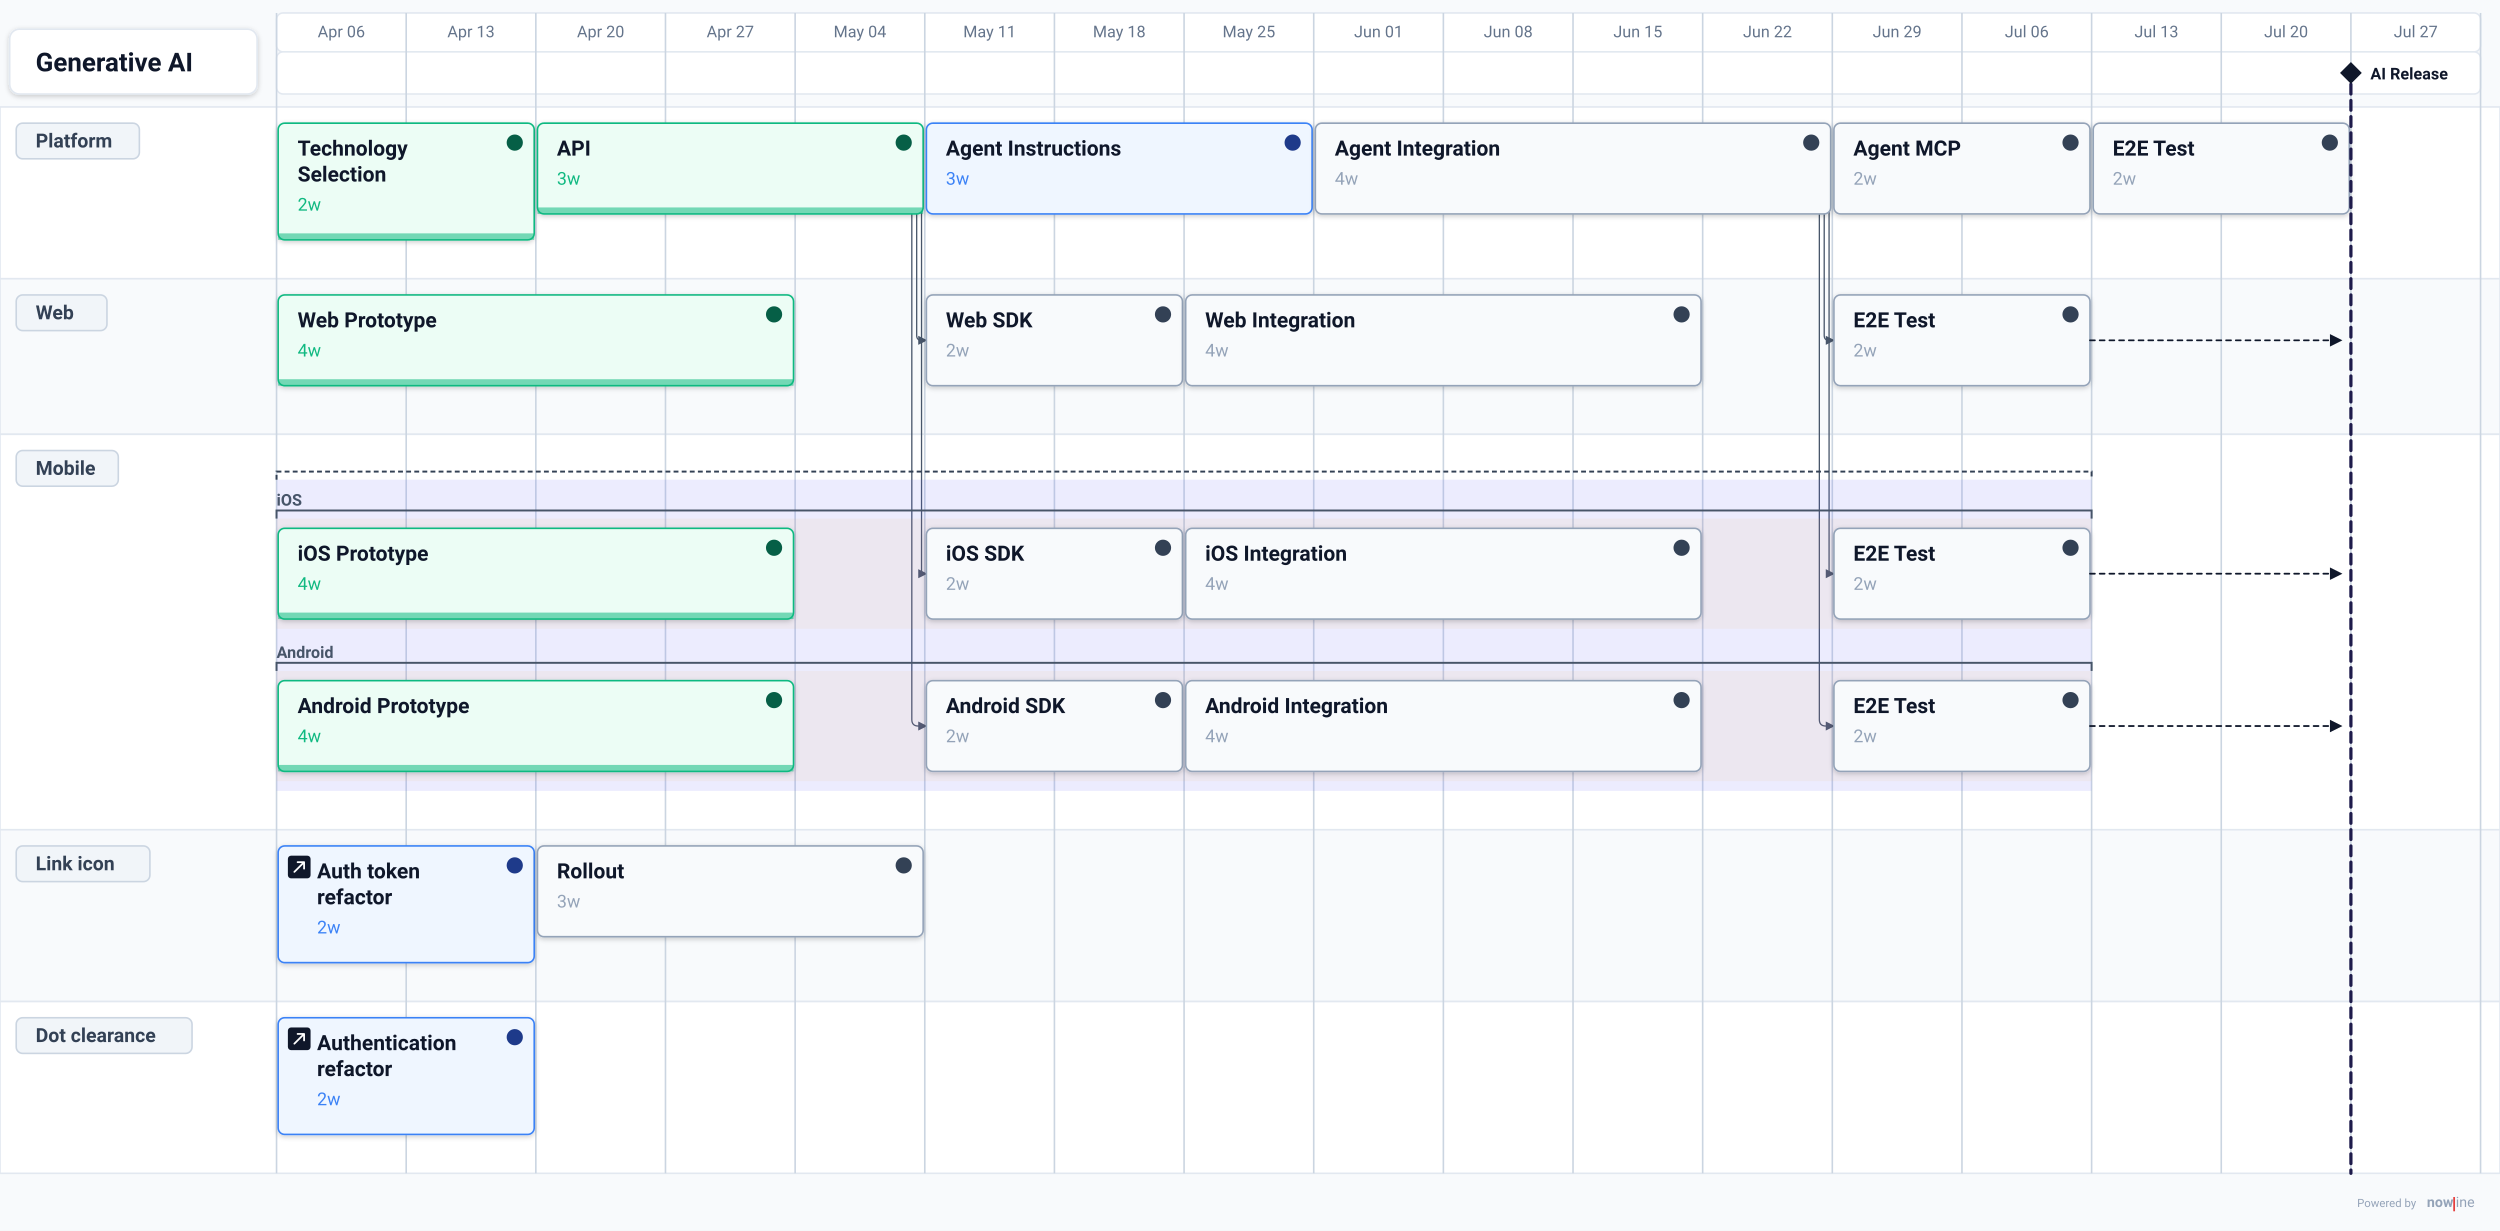
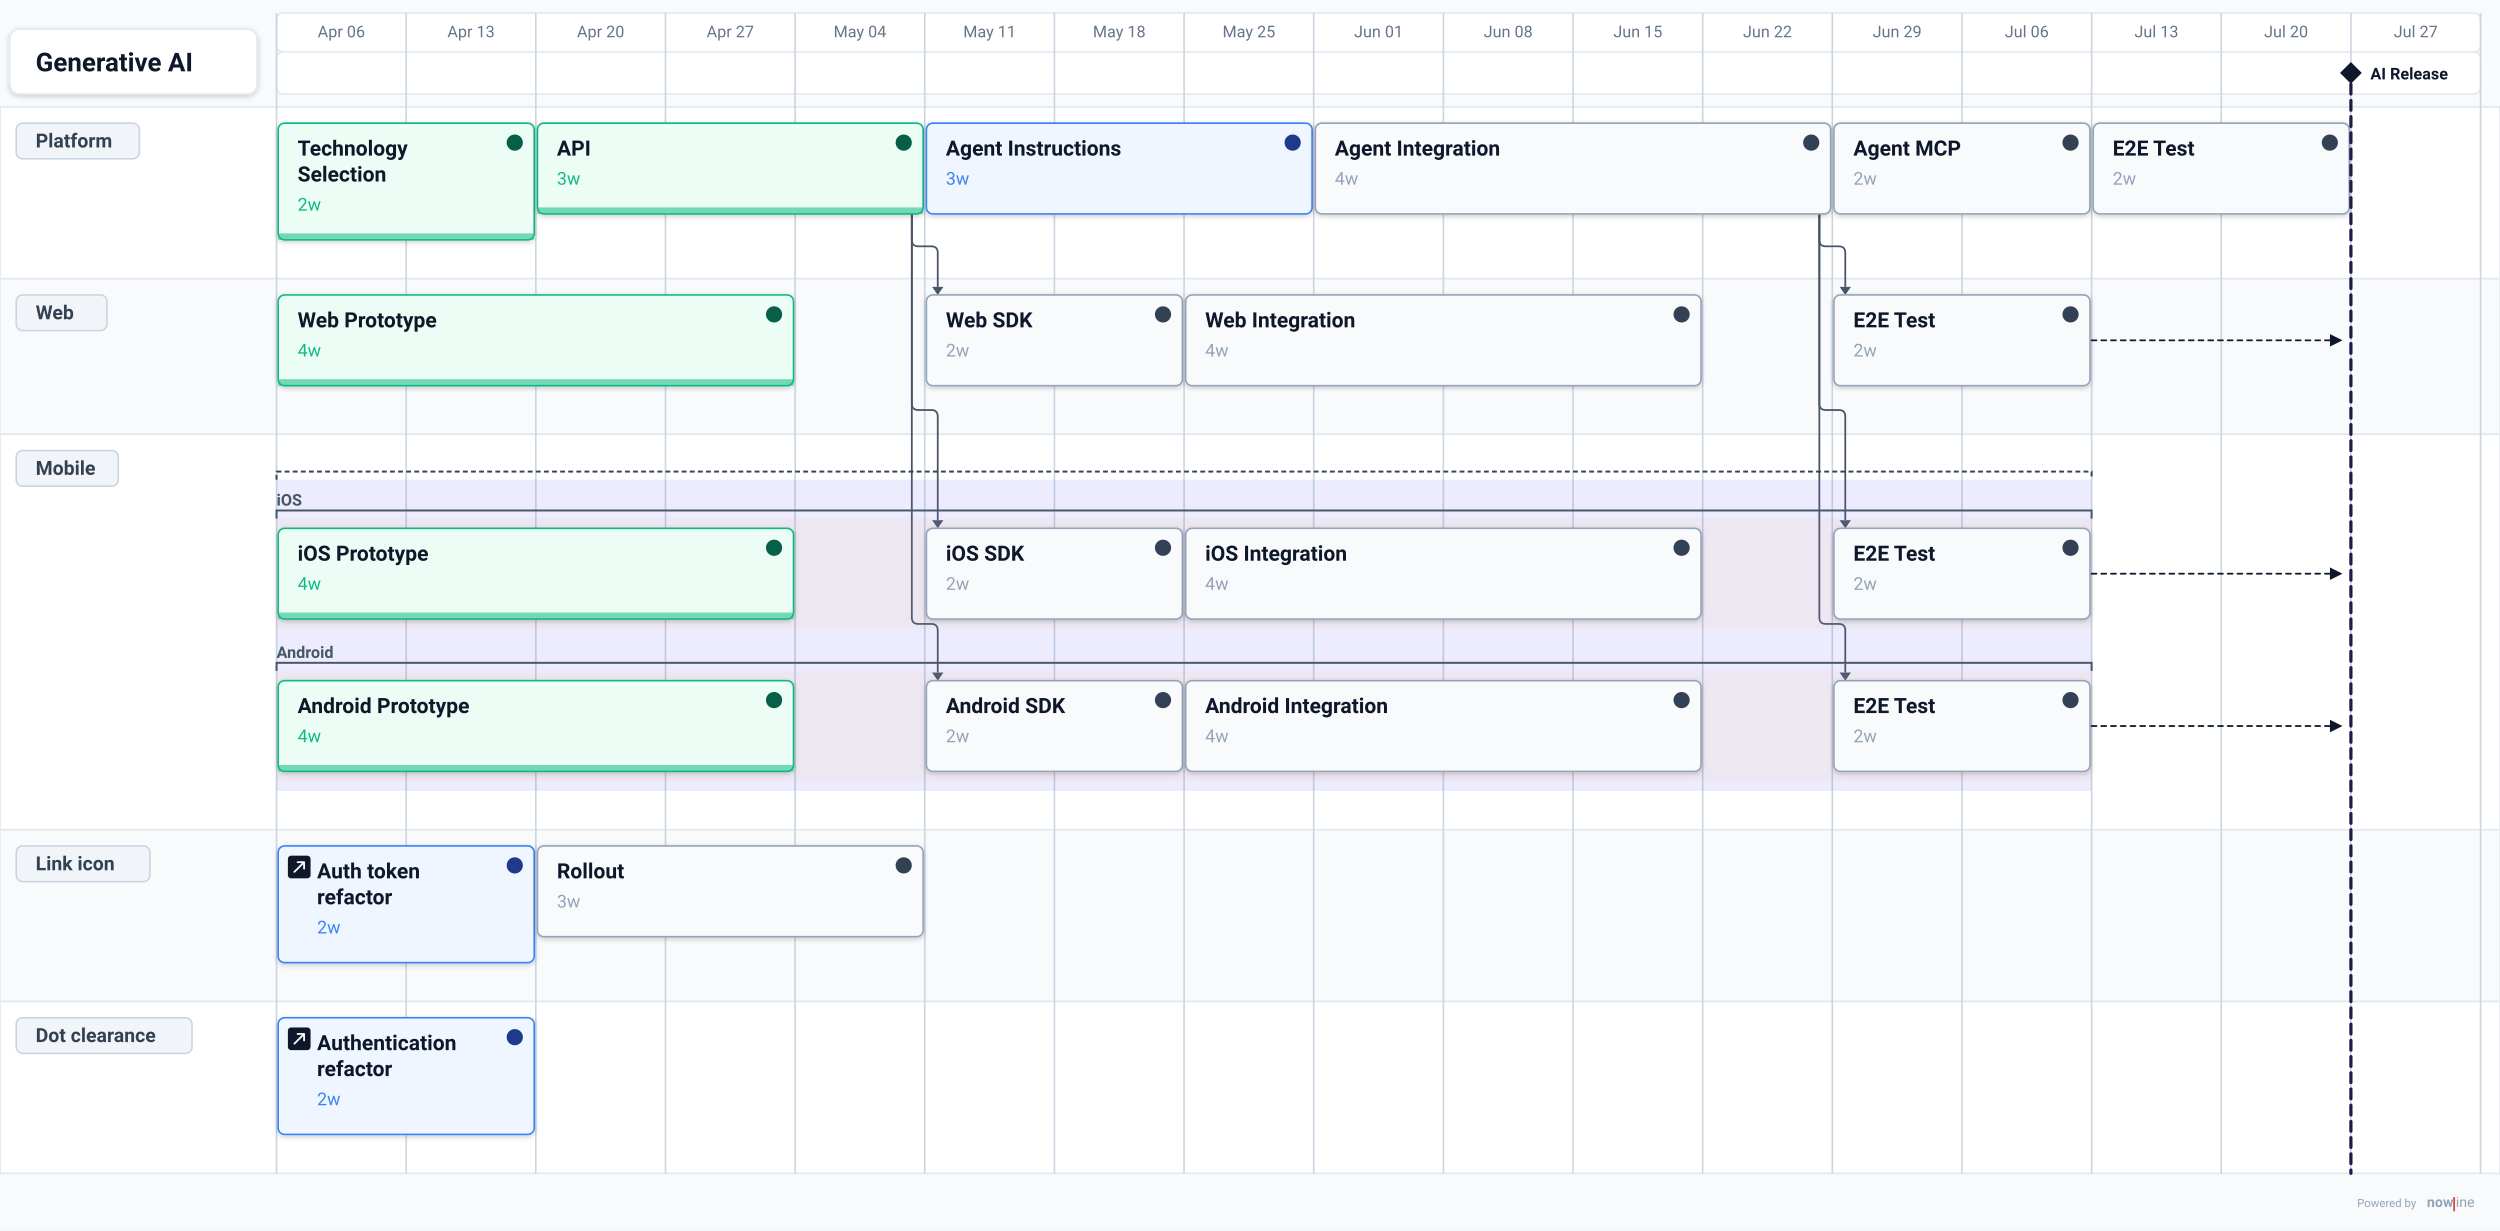
<svg xmlns="http://www.w3.org/2000/svg" data-generator="nowline" data-theme="light" height="759.44" viewBox="0 0 1542.64 759.44" width="1542.64">
  <defs>
    <filter height="200%" id="nl-0-root-shadow-subtle" width="200%" x="-50%" y="-50%">
      <feGaussianBlur in="SourceAlpha" stdDeviation="1.5" />
      <feOffset dx="0" dy="1" result="offsetblur" />
      <feComponentTransfer>
        <feFuncA type="linear" slope="0.2" />
      </feComponentTransfer>
      <feMerge>
        <feMergeNode />
        <feMergeNode in="SourceGraphic" />
      </feMerge>
    </filter>
    <filter height="200%" id="nl-0-root-shadow-soft" width="200%" x="-50%" y="-50%">
      <feGaussianBlur in="SourceAlpha" stdDeviation="5" />
      <feOffset dx="0" dy="3" result="offsetblur" />
      <feComponentTransfer>
        <feFuncA type="linear" slope="0.3" />
      </feComponentTransfer>
      <feMerge>
        <feMergeNode />
        <feMergeNode in="SourceGraphic" />
      </feMerge>
    </filter>
    <filter height="200%" id="nl-0-root-shadow-hard" width="200%" x="-50%" y="-50%">
      <feGaussianBlur in="SourceAlpha" stdDeviation="0" />
      <feOffset dx="2" dy="2" result="offsetblur" />
      <feComponentTransfer>
        <feFuncA type="linear" slope="0.45" />
      </feComponentTransfer>
      <feMerge>
        <feMergeNode />
        <feMergeNode in="SourceGraphic" />
      </feMerge>
    </filter>
    <marker id="nl-0-root-arrow" viewBox="0 0 10 10" refX="9" refY="5" markerWidth="7" markerHeight="7" orient="auto">
      <path d="M 0 0 L 10 5 L 0 10 z" fill="#475569" />
    </marker>
    <marker id="nl-0-root-arrow-light" viewBox="0 0 10 10" refX="9" refY="5" markerWidth="7" markerHeight="7" orient="auto">
      <path d="M 0 0 L 10 5 L 0 10 z" fill="#94a3b8" />
    </marker>
    <marker id="nl-0-root-arrow-dark" viewBox="0 0 10 10" refX="9" refY="5" markerWidth="7" markerHeight="7" orient="auto">
      <path d="M 0 0 L 10 5 L 0 10 z" fill="#0f172a" />
    </marker>
  </defs>
  <rect fill="#f8fafc" height="759.44" width="1542.64" x="0" y="0" />
  <g data-layer="timeline">
    <rect fill="#ffffff" height="24" rx="4" ry="4" stroke="#e2e8f0" stroke-width="1" width="1360" x="170.64" y="8" />
    <rect fill="#ffffff" height="26" rx="4" ry="4" stroke="#e2e8f0" stroke-width="1" width="1360" x="170.64" y="32" />
    <text fill="#64748b" font-family="system-ui, -apple-system, &quot;Segoe UI&quot;, Roboto, sans-serif" font-size="10" text-anchor="middle" x="210.64" y="23">Apr 06</text>
    <text fill="#64748b" font-family="system-ui, -apple-system, &quot;Segoe UI&quot;, Roboto, sans-serif" font-size="10" text-anchor="middle" x="290.64" y="23">Apr 13</text>
    <text fill="#64748b" font-family="system-ui, -apple-system, &quot;Segoe UI&quot;, Roboto, sans-serif" font-size="10" text-anchor="middle" x="370.64" y="23">Apr 20</text>
    <text fill="#64748b" font-family="system-ui, -apple-system, &quot;Segoe UI&quot;, Roboto, sans-serif" font-size="10" text-anchor="middle" x="450.64" y="23">Apr 27</text>
    <text fill="#64748b" font-family="system-ui, -apple-system, &quot;Segoe UI&quot;, Roboto, sans-serif" font-size="10" text-anchor="middle" x="530.64" y="23">May 04</text>
    <text fill="#64748b" font-family="system-ui, -apple-system, &quot;Segoe UI&quot;, Roboto, sans-serif" font-size="10" text-anchor="middle" x="610.64" y="23">May 11</text>
    <text fill="#64748b" font-family="system-ui, -apple-system, &quot;Segoe UI&quot;, Roboto, sans-serif" font-size="10" text-anchor="middle" x="690.64" y="23">May 18</text>
    <text fill="#64748b" font-family="system-ui, -apple-system, &quot;Segoe UI&quot;, Roboto, sans-serif" font-size="10" text-anchor="middle" x="770.64" y="23">May 25</text>
    <text fill="#64748b" font-family="system-ui, -apple-system, &quot;Segoe UI&quot;, Roboto, sans-serif" font-size="10" text-anchor="middle" x="850.64" y="23">Jun 01</text>
    <text fill="#64748b" font-family="system-ui, -apple-system, &quot;Segoe UI&quot;, Roboto, sans-serif" font-size="10" text-anchor="middle" x="930.64" y="23">Jun 08</text>
    <text fill="#64748b" font-family="system-ui, -apple-system, &quot;Segoe UI&quot;, Roboto, sans-serif" font-size="10" text-anchor="middle" x="1010.64" y="23">Jun 15</text>
    <text fill="#64748b" font-family="system-ui, -apple-system, &quot;Segoe UI&quot;, Roboto, sans-serif" font-size="10" text-anchor="middle" x="1090.64" y="23">Jun 22</text>
    <text fill="#64748b" font-family="system-ui, -apple-system, &quot;Segoe UI&quot;, Roboto, sans-serif" font-size="10" text-anchor="middle" x="1170.64" y="23">Jun 29</text>
    <text fill="#64748b" font-family="system-ui, -apple-system, &quot;Segoe UI&quot;, Roboto, sans-serif" font-size="10" text-anchor="middle" x="1250.64" y="23">Jul 06</text>
    <text fill="#64748b" font-family="system-ui, -apple-system, &quot;Segoe UI&quot;, Roboto, sans-serif" font-size="10" text-anchor="middle" x="1330.64" y="23">Jul 13</text>
    <text fill="#64748b" font-family="system-ui, -apple-system, &quot;Segoe UI&quot;, Roboto, sans-serif" font-size="10" text-anchor="middle" x="1410.64" y="23">Jul 20</text>
    <text fill="#64748b" font-family="system-ui, -apple-system, &quot;Segoe UI&quot;, Roboto, sans-serif" font-size="10" text-anchor="middle" x="1490.64" y="23">Jul 27</text>
  </g>
  <g data-id="platform" data-layer="swimlane-bg">
    <rect fill="#ffffff" height="106" stroke="#e2e8f0" stroke-width="1" width="1542.64" x="0" y="66" />
  </g>
  <g data-id="web" data-layer="swimlane-bg">
    <rect fill="#f8fafc" height="96" stroke="#e2e8f0" stroke-width="1" width="1542.64" x="0" y="172" />
  </g>
  <g data-id="mobile" data-layer="swimlane-bg">
    <rect fill="#ffffff" height="244" stroke="#e2e8f0" stroke-width="1" width="1542.64" x="0" y="268" />
  </g>
  <g data-id="link-icon" data-layer="swimlane-bg">
    <rect fill="#f8fafc" height="106" stroke="#e2e8f0" stroke-width="1" width="1542.64" x="0" y="512" />
  </g>
  <g data-id="dot-clearance" data-layer="swimlane-bg">
    <rect fill="#ffffff" height="106" stroke="#e2e8f0" stroke-width="1" width="1542.64" x="0" y="618" />
  </g>
  <g data-layer="grid">
    <line stroke="#cbd5e1" stroke-width="1" x1="170.64" x2="170.64" y1="8" y2="724" />
    <line stroke="#cbd5e1" stroke-width="1" x1="250.64" x2="250.64" y1="8" y2="724" />
    <line stroke="#cbd5e1" stroke-width="1" x1="330.64" x2="330.64" y1="8" y2="724" />
    <line stroke="#cbd5e1" stroke-width="1" x1="410.64" x2="410.64" y1="8" y2="724" />
    <line stroke="#cbd5e1" stroke-width="1" x1="490.64" x2="490.64" y1="8" y2="724" />
    <line stroke="#cbd5e1" stroke-width="1" x1="570.64" x2="570.64" y1="8" y2="724" />
    <line stroke="#cbd5e1" stroke-width="1" x1="650.64" x2="650.64" y1="8" y2="724" />
    <line stroke="#cbd5e1" stroke-width="1" x1="730.64" x2="730.64" y1="8" y2="724" />
    <line stroke="#cbd5e1" stroke-width="1" x1="810.64" x2="810.64" y1="8" y2="724" />
    <line stroke="#cbd5e1" stroke-width="1" x1="890.64" x2="890.64" y1="8" y2="724" />
    <line stroke="#cbd5e1" stroke-width="1" x1="970.64" x2="970.64" y1="8" y2="724" />
    <line stroke="#cbd5e1" stroke-width="1" x1="1050.64" x2="1050.64" y1="8" y2="724" />
    <line stroke="#cbd5e1" stroke-width="1" x1="1130.64" x2="1130.64" y1="8" y2="724" />
    <line stroke="#cbd5e1" stroke-width="1" x1="1210.64" x2="1210.64" y1="8" y2="724" />
    <line stroke="#cbd5e1" stroke-width="1" x1="1290.64" x2="1290.64" y1="8" y2="724" />
    <line stroke="#cbd5e1" stroke-width="1" x1="1370.64" x2="1370.64" y1="8" y2="724" />
    <line stroke="#cbd5e1" stroke-width="1" x1="1450.64" x2="1450.64" y1="8" y2="724" />
    <line stroke="#cbd5e1" stroke-width="1" x1="1530.64" x2="1530.64" y1="8" y2="724" />
  </g>
-   <path d="M569.64 104 L567.64 104 Q565.64 104 565.64 106 L565.64 207 Q565.64 210 568.64 210 L571.64 210" fill="none" marker-end="url(#nl-0-root-arrow)" stroke="#475569" stroke-linejoin="round" stroke-width="0.8" />
-   <path d="M1129.64 104 L1127.64 104 Q1125.64 104 1125.64 106 L1125.64 207 Q1125.64 210 1128.64 210 L1131.64 210" fill="none" marker-end="url(#nl-0-root-arrow)" stroke="#475569" stroke-linejoin="round" stroke-width="0.8" />
-   <path d="M569.64 104 L569.14 104 Q568.64 104 568.64 104.5 L568.64 352.5 Q568.64 354 570.14 354 L571.64 354" fill="none" marker-end="url(#nl-0-root-arrow)" stroke="#475569" stroke-linejoin="round" stroke-width="0.8" />
-   <path d="M1129.64 104 L1129.14 104 Q1128.64 104 1128.64 104.5 L1128.64 352.5 Q1128.64 354 1130.14 354 L1131.64 354" fill="none" marker-end="url(#nl-0-root-arrow)" stroke="#475569" stroke-linejoin="round" stroke-width="0.8" />
-   <path d="M569.64 104 L566.14 104 Q562.64 104 562.64 107.5 L562.64 444 Q562.64 448 566.64 448 L571.64 448" fill="none" marker-end="url(#nl-0-root-arrow)" stroke="#475569" stroke-linejoin="round" stroke-width="0.8" />
-   <path d="M1129.64 104 L1126.14 104 Q1122.64 104 1122.64 107.5 L1122.64 444 Q1122.64 448 1126.64 448 L1131.64 448" fill="none" marker-end="url(#nl-0-root-arrow)" stroke="#475569" stroke-linejoin="round" stroke-width="0.8" />
+   <g data-layer="dependency">
+     <path d="M562.64 132 L562.64 148 Q562.64 152 566.64 152 L574.64 152 Q578.64 152 578.64 156 L578.64 177" fill="none" stroke="#475569" stroke-linejoin="round" stroke-width="1.1" />
+     <path d="M575.14 177 L578.64 182 L582.14 177 z" fill="#475569" />
+   </g>
+   <g data-layer="dependency">
+     <path d="M1122.64 132 L1122.64 148 Q1122.64 152 1126.64 152 L1134.64 152 Q1138.64 152 1138.64 156 L1138.64 177" fill="none" stroke="#475569" stroke-linejoin="round" stroke-width="1.1" />
+     <path d="M1135.14 177 L1138.64 182 L1142.14 177 z" fill="#475569" />
+   </g>
+   <g data-layer="dependency">
+     <path d="M562.64 132 L562.64 249 Q562.64 253 566.64 253 L574.64 253 Q578.64 253 578.64 257 L578.64 321" fill="none" stroke="#475569" stroke-linejoin="round" stroke-width="1.1" />
+     <path d="M575.14 321 L578.64 326 L582.14 321 z" fill="#475569" />
+   </g>
+   <g data-layer="dependency">
+     <path d="M1122.64 132 L1122.64 249 Q1122.64 253 1126.64 253 L1134.64 253 Q1138.64 253 1138.64 257 L1138.64 321" fill="none" stroke="#475569" stroke-linejoin="round" stroke-width="1.1" />
+     <path d="M1135.14 321 L1138.64 326 L1142.14 321 z" fill="#475569" />
+   </g>
+   <g data-layer="dependency">
+     <path d="M562.64 132 L562.64 381 Q562.64 385 566.64 385 L574.64 385 Q578.64 385 578.64 389 L578.64 415" fill="none" stroke="#475569" stroke-linejoin="round" stroke-width="1.1" />
+     <path d="M575.14 415 L578.64 420 L582.14 415 z" fill="#475569" />
+   </g>
+   <g data-layer="dependency">
+     <path d="M1122.64 132 L1122.64 381 Q1122.64 385 1126.64 385 L1134.64 385 Q1138.64 385 1138.64 389 L1138.64 415" fill="none" stroke="#475569" stroke-linejoin="round" stroke-width="1.1" />
+     <path d="M1135.14 415 L1138.64 420 L1142.14 415 z" fill="#475569" />
+   </g>
  <g data-id="platform" data-layer="swimlane">
    <rect fill="#f1f5f9" height="22" rx="4" ry="4" stroke="#cbd5e1" stroke-width="1" width="76" x="10" y="76" />
    <text fill="#334155" font-family="system-ui, -apple-system, &quot;Segoe UI&quot;, Roboto, sans-serif" font-size="12" font-weight="600" x="22" y="91">Platform</text>
    <g data-layer="item">
      <rect fill="#ecfdf5" filter="url(#nl-0-root-shadow-subtle)" height="72" rx="4" ry="4" stroke="#10b981" stroke-width="1" width="158" x="171.64" y="76" />
      <rect fill="#10b981" height="4" opacity="0.55" width="158" x="171.64" y="144" />
      <circle cx="317.64" cy="88" fill="#065f46" r="5" />
      <text fill="#0f172a" font-family="system-ui, -apple-system, &quot;Segoe UI&quot;, Roboto, sans-serif" font-size="13" font-weight="600" x="183.64" y="96">Technology</text>
      <text fill="#0f172a" font-family="system-ui, -apple-system, &quot;Segoe UI&quot;, Roboto, sans-serif" font-size="13" font-weight="600" x="183.64" y="112">Selection</text>
      <text fill="#10b981" font-family="system-ui, -apple-system, &quot;Segoe UI&quot;, Roboto, sans-serif" font-size="11" x="183.64" y="130">2w</text>
    </g>
    <g data-id="api" data-layer="item">
      <rect fill="#ecfdf5" filter="url(#nl-0-root-shadow-subtle)" height="56" rx="4" ry="4" stroke="#10b981" stroke-width="1" width="238" x="331.64" y="76" />
      <rect fill="#10b981" height="4" opacity="0.55" width="238" x="331.64" y="128" />
      <circle cx="557.64" cy="88" fill="#065f46" r="5" />
      <text fill="#0f172a" font-family="system-ui, -apple-system, &quot;Segoe UI&quot;, Roboto, sans-serif" font-size="13" font-weight="600" x="343.64" y="96">API</text>
      <text fill="#10b981" font-family="system-ui, -apple-system, &quot;Segoe UI&quot;, Roboto, sans-serif" font-size="11" x="343.64" y="114">3w</text>
    </g>
    <g data-layer="item">
      <rect fill="#eff6ff" filter="url(#nl-0-root-shadow-subtle)" height="56" rx="4" ry="4" stroke="#3b82f6" stroke-width="1" width="238" x="571.64" y="76" />
      <circle cx="797.64" cy="88" fill="#1e3a8a" r="5" />
      <text fill="#0f172a" font-family="system-ui, -apple-system, &quot;Segoe UI&quot;, Roboto, sans-serif" font-size="13" font-weight="600" x="583.64" y="96">Agent Instructions</text>
      <text fill="#3b82f6" font-family="system-ui, -apple-system, &quot;Segoe UI&quot;, Roboto, sans-serif" font-size="11" x="583.64" y="114">3w</text>
    </g>
    <g data-id="api-integration" data-layer="item">
      <rect fill="#f8fafc" filter="url(#nl-0-root-shadow-subtle)" height="56" rx="4" ry="4" stroke="#94a3b8" stroke-width="1" width="318" x="811.64" y="76" />
      <circle cx="1117.64" cy="88" fill="#334155" r="5" />
      <text fill="#0f172a" font-family="system-ui, -apple-system, &quot;Segoe UI&quot;, Roboto, sans-serif" font-size="13" font-weight="600" x="823.64" y="96">Agent Integration</text>
      <text fill="#94a3b8" font-family="system-ui, -apple-system, &quot;Segoe UI&quot;, Roboto, sans-serif" font-size="11" x="823.64" y="114">4w</text>
    </g>
    <g data-layer="item">
      <rect fill="#f8fafc" filter="url(#nl-0-root-shadow-subtle)" height="56" rx="4" ry="4" stroke="#94a3b8" stroke-width="1" width="158" x="1131.64" y="76" />
      <circle cx="1277.64" cy="88" fill="#334155" r="5" />
      <text fill="#0f172a" font-family="system-ui, -apple-system, &quot;Segoe UI&quot;, Roboto, sans-serif" font-size="13" font-weight="600" x="1143.64" y="96">Agent MCP</text>
      <text fill="#94a3b8" font-family="system-ui, -apple-system, &quot;Segoe UI&quot;, Roboto, sans-serif" font-size="11" x="1143.64" y="114">2w</text>
    </g>
    <g data-id="platform-e2e-test" data-layer="item">
      <rect fill="#f8fafc" filter="url(#nl-0-root-shadow-subtle)" height="56" rx="4" ry="4" stroke="#94a3b8" stroke-width="1" width="158" x="1291.64" y="76" />
      <circle cx="1437.64" cy="88" fill="#334155" r="5" />
      <text fill="#0f172a" font-family="system-ui, -apple-system, &quot;Segoe UI&quot;, Roboto, sans-serif" font-size="13" font-weight="600" x="1303.64" y="96">E2E Test</text>
      <text fill="#94a3b8" font-family="system-ui, -apple-system, &quot;Segoe UI&quot;, Roboto, sans-serif" font-size="11" x="1303.64" y="114">2w</text>
    </g>
  </g>
  <g data-id="web" data-layer="swimlane">
    <rect fill="#f1f5f9" height="22" rx="4" ry="4" stroke="#cbd5e1" stroke-width="1" width="56" x="10" y="182" />
    <text fill="#334155" font-family="system-ui, -apple-system, &quot;Segoe UI&quot;, Roboto, sans-serif" font-size="12" font-weight="600" x="22" y="197">Web</text>
    <g data-layer="item">
      <rect fill="#ecfdf5" filter="url(#nl-0-root-shadow-subtle)" height="56" rx="4" ry="4" stroke="#10b981" stroke-width="1" width="318" x="171.64" y="182" />
      <rect fill="#10b981" height="4" opacity="0.55" width="318" x="171.64" y="234" />
      <circle cx="477.64" cy="194" fill="#065f46" r="5" />
      <text fill="#0f172a" font-family="system-ui, -apple-system, &quot;Segoe UI&quot;, Roboto, sans-serif" font-size="13" font-weight="600" x="183.64" y="202">Web Prototype</text>
      <text fill="#10b981" font-family="system-ui, -apple-system, &quot;Segoe UI&quot;, Roboto, sans-serif" font-size="11" x="183.64" y="220">4w</text>
    </g>
    <g data-layer="item">
      <rect fill="#f8fafc" filter="url(#nl-0-root-shadow-subtle)" height="56" rx="4" ry="4" stroke="#94a3b8" stroke-width="1" width="158" x="571.64" y="182" />
      <circle cx="717.64" cy="194" fill="#334155" r="5" />
      <text fill="#0f172a" font-family="system-ui, -apple-system, &quot;Segoe UI&quot;, Roboto, sans-serif" font-size="13" font-weight="600" x="583.64" y="202">Web SDK</text>
      <text fill="#94a3b8" font-family="system-ui, -apple-system, &quot;Segoe UI&quot;, Roboto, sans-serif" font-size="11" x="583.64" y="220">2w</text>
    </g>
    <g data-layer="item">
      <rect fill="#f8fafc" filter="url(#nl-0-root-shadow-subtle)" height="56" rx="4" ry="4" stroke="#94a3b8" stroke-width="1" width="318" x="731.64" y="182" />
      <circle cx="1037.64" cy="194" fill="#334155" r="5" />
      <text fill="#0f172a" font-family="system-ui, -apple-system, &quot;Segoe UI&quot;, Roboto, sans-serif" font-size="13" font-weight="600" x="743.64" y="202">Web Integration</text>
      <text fill="#94a3b8" font-family="system-ui, -apple-system, &quot;Segoe UI&quot;, Roboto, sans-serif" font-size="11" x="743.64" y="220">4w</text>
    </g>
    <g data-id="web-e2e-test" data-layer="item">
      <rect fill="#f8fafc" filter="url(#nl-0-root-shadow-subtle)" height="56" rx="4" ry="4" stroke="#94a3b8" stroke-width="1" width="158" x="1131.64" y="182" />
      <circle cx="1277.64" cy="194" fill="#334155" r="5" />
      <text fill="#0f172a" font-family="system-ui, -apple-system, &quot;Segoe UI&quot;, Roboto, sans-serif" font-size="13" font-weight="600" x="1143.64" y="202">E2E Test</text>
      <text fill="#94a3b8" font-family="system-ui, -apple-system, &quot;Segoe UI&quot;, Roboto, sans-serif" font-size="11" x="1143.64" y="220">2w</text>
    </g>
  </g>
  <g data-id="mobile" data-layer="swimlane">
    <rect fill="#f1f5f9" height="22" rx="4" ry="4" stroke="#cbd5e1" stroke-width="1" width="63" x="10" y="278" />
    <text fill="#334155" font-family="system-ui, -apple-system, &quot;Segoe UI&quot;, Roboto, sans-serif" font-size="12" font-weight="600" x="22" y="293">Mobile</text>
    <g data-layer="parallel">
      <rect fill="#635cf1" fill-opacity="0.12" height="192" width="1120" x="170.64" y="296" />
      <path d="M170.64 296 V291 H1290.64 V296" fill="none" stroke="#334155" stroke-dasharray="3 2" stroke-width="1.2" />
      <g data-id="ios" data-layer="group">
        <rect fill="#ea9818" fill-opacity="0.06" height="68" width="1120" x="170.64" y="320" />
        <path d="M170.64 320 V315 H1290.64 V320" fill="none" stroke="#475569" stroke-width="1.2" />
        <text fill="#475569" font-family="system-ui, -apple-system, &quot;Segoe UI&quot;, Roboto, sans-serif" font-size="10" font-style="normal" font-weight="600" x="170.64" y="312">iOS</text>
        <g data-layer="item">
          <rect fill="#ecfdf5" filter="url(#nl-0-root-shadow-subtle)" height="56" rx="4" ry="4" stroke="#10b981" stroke-width="1" width="318" x="171.64" y="326" />
          <rect fill="#10b981" height="4" opacity="0.55" width="318" x="171.64" y="378" />
          <circle cx="477.64" cy="338" fill="#065f46" r="5" />
          <text fill="#0f172a" font-family="system-ui, -apple-system, &quot;Segoe UI&quot;, Roboto, sans-serif" font-size="13" font-weight="600" x="183.64" y="346">iOS Prototype</text>
          <text fill="#10b981" font-family="system-ui, -apple-system, &quot;Segoe UI&quot;, Roboto, sans-serif" font-size="11" x="183.64" y="364">4w</text>
        </g>
        <g data-layer="item">
          <rect fill="#f8fafc" filter="url(#nl-0-root-shadow-subtle)" height="56" rx="4" ry="4" stroke="#94a3b8" stroke-width="1" width="158" x="571.64" y="326" />
          <circle cx="717.64" cy="338" fill="#334155" r="5" />
          <text fill="#0f172a" font-family="system-ui, -apple-system, &quot;Segoe UI&quot;, Roboto, sans-serif" font-size="13" font-weight="600" x="583.64" y="346">iOS SDK</text>
          <text fill="#94a3b8" font-family="system-ui, -apple-system, &quot;Segoe UI&quot;, Roboto, sans-serif" font-size="11" x="583.64" y="364">2w</text>
        </g>
        <g data-layer="item">
          <rect fill="#f8fafc" filter="url(#nl-0-root-shadow-subtle)" height="56" rx="4" ry="4" stroke="#94a3b8" stroke-width="1" width="318" x="731.64" y="326" />
          <circle cx="1037.64" cy="338" fill="#334155" r="5" />
          <text fill="#0f172a" font-family="system-ui, -apple-system, &quot;Segoe UI&quot;, Roboto, sans-serif" font-size="13" font-weight="600" x="743.64" y="346">iOS Integration</text>
          <text fill="#94a3b8" font-family="system-ui, -apple-system, &quot;Segoe UI&quot;, Roboto, sans-serif" font-size="11" x="743.64" y="364">4w</text>
        </g>
        <g data-id="ios-e2e-test" data-layer="item">
          <rect fill="#f8fafc" filter="url(#nl-0-root-shadow-subtle)" height="56" rx="4" ry="4" stroke="#94a3b8" stroke-width="1" width="158" x="1131.64" y="326" />
          <circle cx="1277.64" cy="338" fill="#334155" r="5" />
          <text fill="#0f172a" font-family="system-ui, -apple-system, &quot;Segoe UI&quot;, Roboto, sans-serif" font-size="13" font-weight="600" x="1143.64" y="346">E2E Test</text>
          <text fill="#94a3b8" font-family="system-ui, -apple-system, &quot;Segoe UI&quot;, Roboto, sans-serif" font-size="11" x="1143.64" y="364">2w</text>
        </g>
      </g>
      <g data-id="android" data-layer="group">
        <rect fill="#ea9818" fill-opacity="0.06" height="68" width="1120" x="170.64" y="414" />
        <path d="M170.64 414 V409 H1290.64 V414" fill="none" stroke="#475569" stroke-width="1.2" />
        <text fill="#475569" font-family="system-ui, -apple-system, &quot;Segoe UI&quot;, Roboto, sans-serif" font-size="10" font-style="normal" font-weight="600" x="170.64" y="406">Android</text>
        <g data-layer="item">
          <rect fill="#ecfdf5" filter="url(#nl-0-root-shadow-subtle)" height="56" rx="4" ry="4" stroke="#10b981" stroke-width="1" width="318" x="171.64" y="420" />
          <rect fill="#10b981" height="4" opacity="0.55" width="318" x="171.64" y="472" />
          <circle cx="477.64" cy="432" fill="#065f46" r="5" />
          <text fill="#0f172a" font-family="system-ui, -apple-system, &quot;Segoe UI&quot;, Roboto, sans-serif" font-size="13" font-weight="600" x="183.64" y="440">Android Prototype</text>
          <text fill="#10b981" font-family="system-ui, -apple-system, &quot;Segoe UI&quot;, Roboto, sans-serif" font-size="11" x="183.64" y="458">4w</text>
        </g>
        <g data-layer="item">
          <rect fill="#f8fafc" filter="url(#nl-0-root-shadow-subtle)" height="56" rx="4" ry="4" stroke="#94a3b8" stroke-width="1" width="158" x="571.64" y="420" />
          <circle cx="717.64" cy="432" fill="#334155" r="5" />
          <text fill="#0f172a" font-family="system-ui, -apple-system, &quot;Segoe UI&quot;, Roboto, sans-serif" font-size="13" font-weight="600" x="583.64" y="440">Android SDK</text>
          <text fill="#94a3b8" font-family="system-ui, -apple-system, &quot;Segoe UI&quot;, Roboto, sans-serif" font-size="11" x="583.64" y="458">2w</text>
        </g>
        <g data-layer="item">
          <rect fill="#f8fafc" filter="url(#nl-0-root-shadow-subtle)" height="56" rx="4" ry="4" stroke="#94a3b8" stroke-width="1" width="318" x="731.64" y="420" />
          <circle cx="1037.64" cy="432" fill="#334155" r="5" />
          <text fill="#0f172a" font-family="system-ui, -apple-system, &quot;Segoe UI&quot;, Roboto, sans-serif" font-size="13" font-weight="600" x="743.64" y="440">Android Integration</text>
          <text fill="#94a3b8" font-family="system-ui, -apple-system, &quot;Segoe UI&quot;, Roboto, sans-serif" font-size="11" x="743.64" y="458">4w</text>
        </g>
        <g data-id="android-e2e-test" data-layer="item">
          <rect fill="#f8fafc" filter="url(#nl-0-root-shadow-subtle)" height="56" rx="4" ry="4" stroke="#94a3b8" stroke-width="1" width="158" x="1131.64" y="420" />
          <circle cx="1277.64" cy="432" fill="#334155" r="5" />
          <text fill="#0f172a" font-family="system-ui, -apple-system, &quot;Segoe UI&quot;, Roboto, sans-serif" font-size="13" font-weight="600" x="1143.64" y="440">E2E Test</text>
          <text fill="#94a3b8" font-family="system-ui, -apple-system, &quot;Segoe UI&quot;, Roboto, sans-serif" font-size="11" x="1143.64" y="458">2w</text>
        </g>
      </g>
    </g>
  </g>
  <g data-id="link-icon" data-layer="swimlane">
    <rect fill="#f1f5f9" height="22" rx="4" ry="4" stroke="#cbd5e1" stroke-width="1" width="82.5" x="10" y="522" />
    <text fill="#334155" font-family="system-ui, -apple-system, &quot;Segoe UI&quot;, Roboto, sans-serif" font-size="12" font-weight="600" x="22" y="537">Link icon</text>
    <g data-id="auth-token-refactor" data-layer="item">
      <rect fill="#eff6ff" filter="url(#nl-0-root-shadow-subtle)" height="72" rx="4" ry="4" stroke="#3b82f6" stroke-width="1" width="158" x="171.64" y="522" />
      <circle cx="317.64" cy="534" fill="#1e3a8a" r="5" />
      <text fill="#0f172a" font-family="system-ui, -apple-system, &quot;Segoe UI&quot;, Roboto, sans-serif" font-size="13" font-weight="600" x="195.64" y="542">Auth token</text>
      <text fill="#0f172a" font-family="system-ui, -apple-system, &quot;Segoe UI&quot;, Roboto, sans-serif" font-size="13" font-weight="600" x="195.64" y="558">refactor</text>
      <text fill="#3b82f6" font-family="system-ui, -apple-system, &quot;Segoe UI&quot;, Roboto, sans-serif" font-size="11" x="195.64" y="576">2w</text>
      <a href="https://github.com/lolay/nowline/issues/59" rel="noopener" target="_blank">
        <rect fill="#0f172a" height="14" rx="2" ry="2" width="14" x="177.64" y="528" />
        <path d="M181.64 538 L187.64 532 M183.64 532 H187.64 V536" fill="none" stroke="#ffffff" stroke-linecap="round" stroke-linejoin="round" stroke-width="1.1" />
      </a>
    </g>
    <g data-layer="item">
      <rect fill="#f8fafc" filter="url(#nl-0-root-shadow-subtle)" height="56" rx="4" ry="4" stroke="#94a3b8" stroke-width="1" width="238" x="331.64" y="522" />
      <circle cx="557.64" cy="534" fill="#334155" r="5" />
      <text fill="#0f172a" font-family="system-ui, -apple-system, &quot;Segoe UI&quot;, Roboto, sans-serif" font-size="13" font-weight="600" x="343.64" y="542">Rollout</text>
      <text fill="#94a3b8" font-family="system-ui, -apple-system, &quot;Segoe UI&quot;, Roboto, sans-serif" font-size="11" x="343.64" y="560">3w</text>
    </g>
  </g>
  <g data-id="dot-clearance" data-layer="swimlane">
    <rect fill="#f1f5f9" height="22" rx="4" ry="4" stroke="#cbd5e1" stroke-width="1" width="108.5" x="10" y="628" />
    <text fill="#334155" font-family="system-ui, -apple-system, &quot;Segoe UI&quot;, Roboto, sans-serif" font-size="12" font-weight="600" x="22" y="643">Dot clearance</text>
    <g data-id="auth-refactor" data-layer="item">
      <rect fill="#eff6ff" filter="url(#nl-0-root-shadow-subtle)" height="72" rx="4" ry="4" stroke="#3b82f6" stroke-width="1" width="158" x="171.64" y="628" />
      <circle cx="317.64" cy="640" fill="#1e3a8a" r="5" />
      <text fill="#0f172a" font-family="system-ui, -apple-system, &quot;Segoe UI&quot;, Roboto, sans-serif" font-size="13" font-weight="600" x="195.64" y="648">Authentication</text>
      <text fill="#0f172a" font-family="system-ui, -apple-system, &quot;Segoe UI&quot;, Roboto, sans-serif" font-size="13" font-weight="600" x="195.64" y="664">refactor</text>
      <text fill="#3b82f6" font-family="system-ui, -apple-system, &quot;Segoe UI&quot;, Roboto, sans-serif" font-size="11" x="195.64" y="682">2w</text>
      <a href="https://github.com/lolay/nowline/issues/59" rel="noopener" target="_blank">
        <rect fill="#0f172a" height="14" rx="2" ry="2" width="14" x="177.64" y="634" />
        <path d="M181.64 644 L187.64 638 M183.64 638 H187.64 V642" fill="none" stroke="#ffffff" stroke-linecap="round" stroke-linejoin="round" stroke-width="1.1" />
      </a>
    </g>
  </g>
  <line stroke="#1e1b4b" stroke-dasharray="6 4" stroke-linecap="round" stroke-width="2" x1="1450.64" x2="1450.64" y1="52" y2="724" />
-   <path d="M1289.64 210 H1444.64" fill="none" marker-end="url(#nl-0-root-arrow-dark)" stroke="#0f172a" stroke-dasharray="3 3" stroke-linecap="round" stroke-width="1.1" />
-   <path d="M1289.64 354 H1444.64" fill="none" marker-end="url(#nl-0-root-arrow-dark)" stroke="#0f172a" stroke-dasharray="3 3" stroke-linecap="round" stroke-width="1.1" />
-   <path d="M1289.64 448 H1444.64" fill="none" marker-end="url(#nl-0-root-arrow-dark)" stroke="#0f172a" stroke-dasharray="3 3" stroke-linecap="round" stroke-width="1.1" />
+   <path d="M1290.64 210 H1444.64" fill="none" marker-end="url(#nl-0-root-arrow-dark)" stroke="#0f172a" stroke-dasharray="3 3" stroke-linecap="round" stroke-width="1.1" />
+   <path d="M1290.64 354 H1444.64" fill="none" marker-end="url(#nl-0-root-arrow-dark)" stroke="#0f172a" stroke-dasharray="3 3" stroke-linecap="round" stroke-width="1.1" />
+   <path d="M1290.64 448 H1444.64" fill="none" marker-end="url(#nl-0-root-arrow-dark)" stroke="#0f172a" stroke-dasharray="3 3" stroke-linecap="round" stroke-width="1.1" />
  <g data-id="ai-release" data-layer="milestone">
    <path d="M1450.64 39 L1456.64 45 L1450.64 51 L1444.64 45 Z" fill="#0f172a" stroke="#0f172a" stroke-width="1" />
    <text fill="#0f172a" font-family="system-ui, -apple-system, &quot;Segoe UI&quot;, Roboto, sans-serif" font-size="10" font-weight="600" x="1462.64" y="49">AI Release</text>
  </g>
  <g data-id="nl-0-root-header" data-layer="header">
    <rect fill="#ffffff" filter="url(#nl-0-root-shadow-subtle)" height="40" rx="6" ry="6" stroke="#e2e8f0" stroke-width="1" width="152.64" x="6" y="18" />
    <text fill="#0f172a" font-family="system-ui, -apple-system, &quot;Segoe UI&quot;, Roboto, sans-serif" font-size="16" font-weight="600" x="22" y="44">Generative AI</text>
  </g>
  <a aria-label="Powered by nowline" href="https://nowline.io" rel="noopener" target="_blank">
    <g data-layer="attribution">
      <g transform="translate(1454.48 736) scale(0.22)">
        <text fill="#94a3b8" font-family="system-ui, -apple-system, &quot;Segoe UI&quot;, Roboto, sans-serif" font-size="32" font-weight="400" x="0" y="40">Powered by</text>
        <text fill="#94a3b8" font-family="system-ui, -apple-system, &quot;Segoe UI&quot;, Roboto, sans-serif" font-size="40" font-weight="700" x="195.6" y="40">now</text>
        <rect fill="#e53e3e" height="40" width="5" x="269.6" y="12" />
        <text fill="#94a3b8" font-family="system-ui, -apple-system, &quot;Segoe UI&quot;, Roboto, sans-serif" font-size="40" font-weight="400" x="276.6" y="40">ine</text>
      </g>
    </g>
  </a>
</svg>
